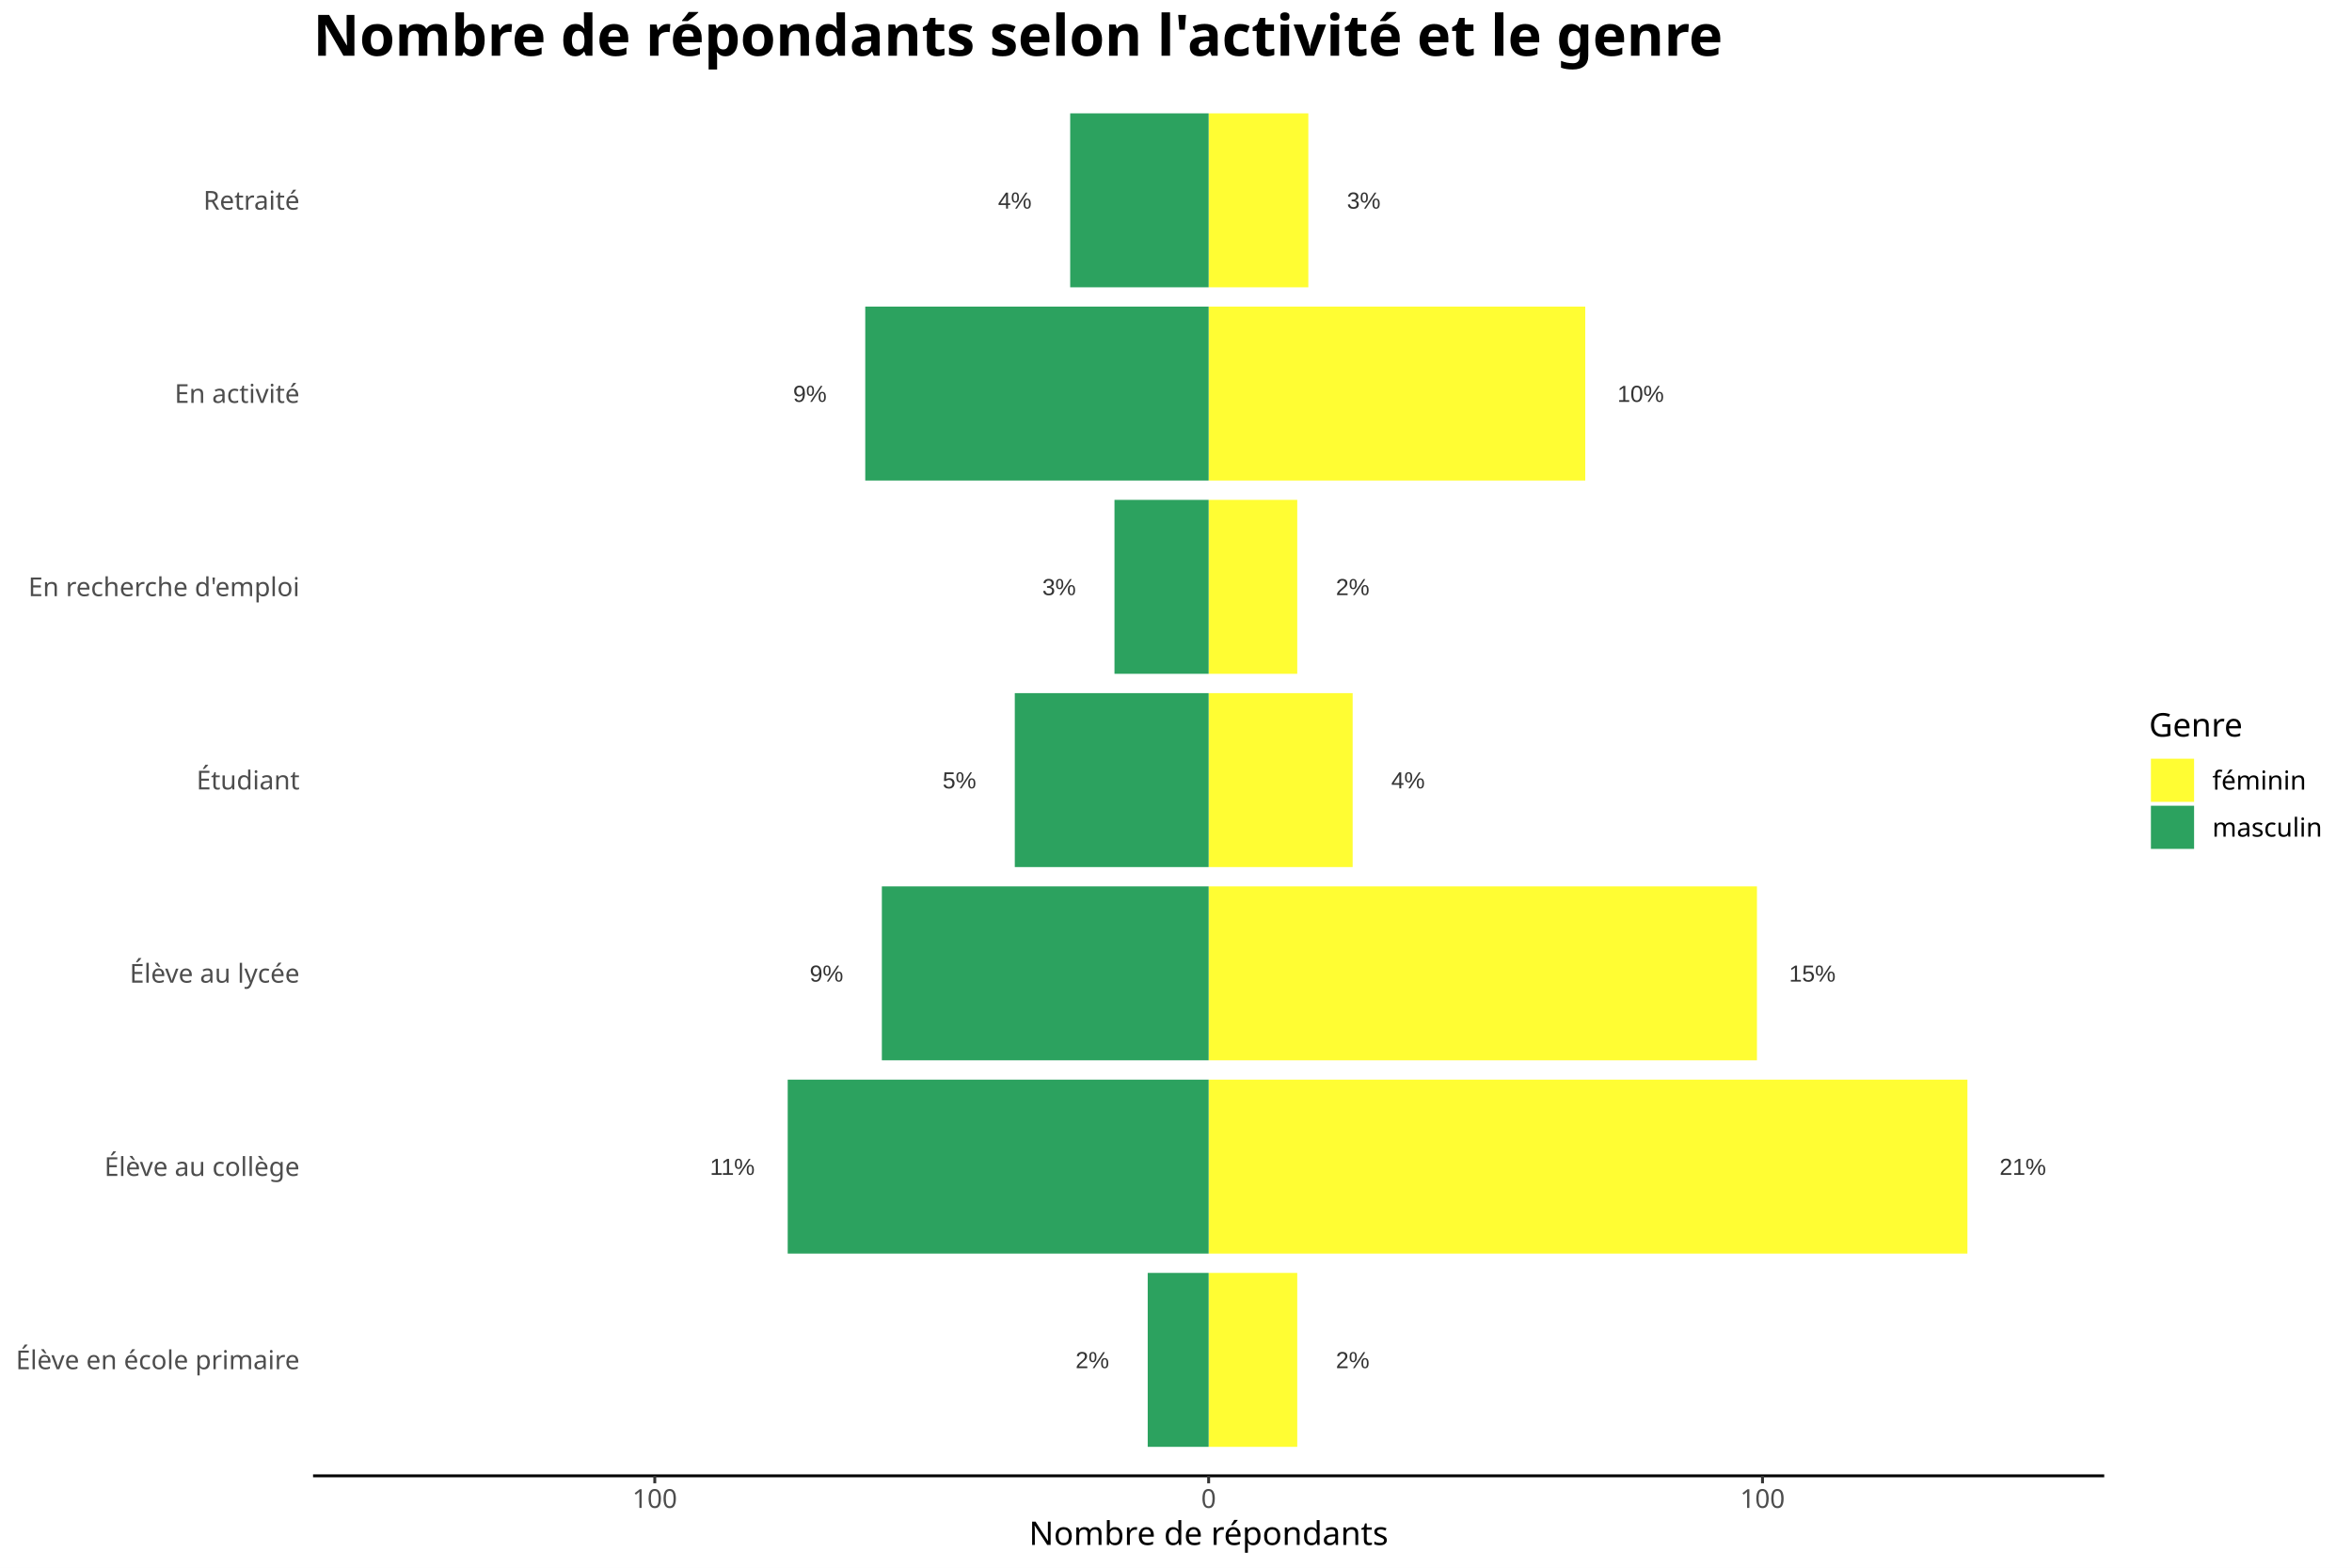
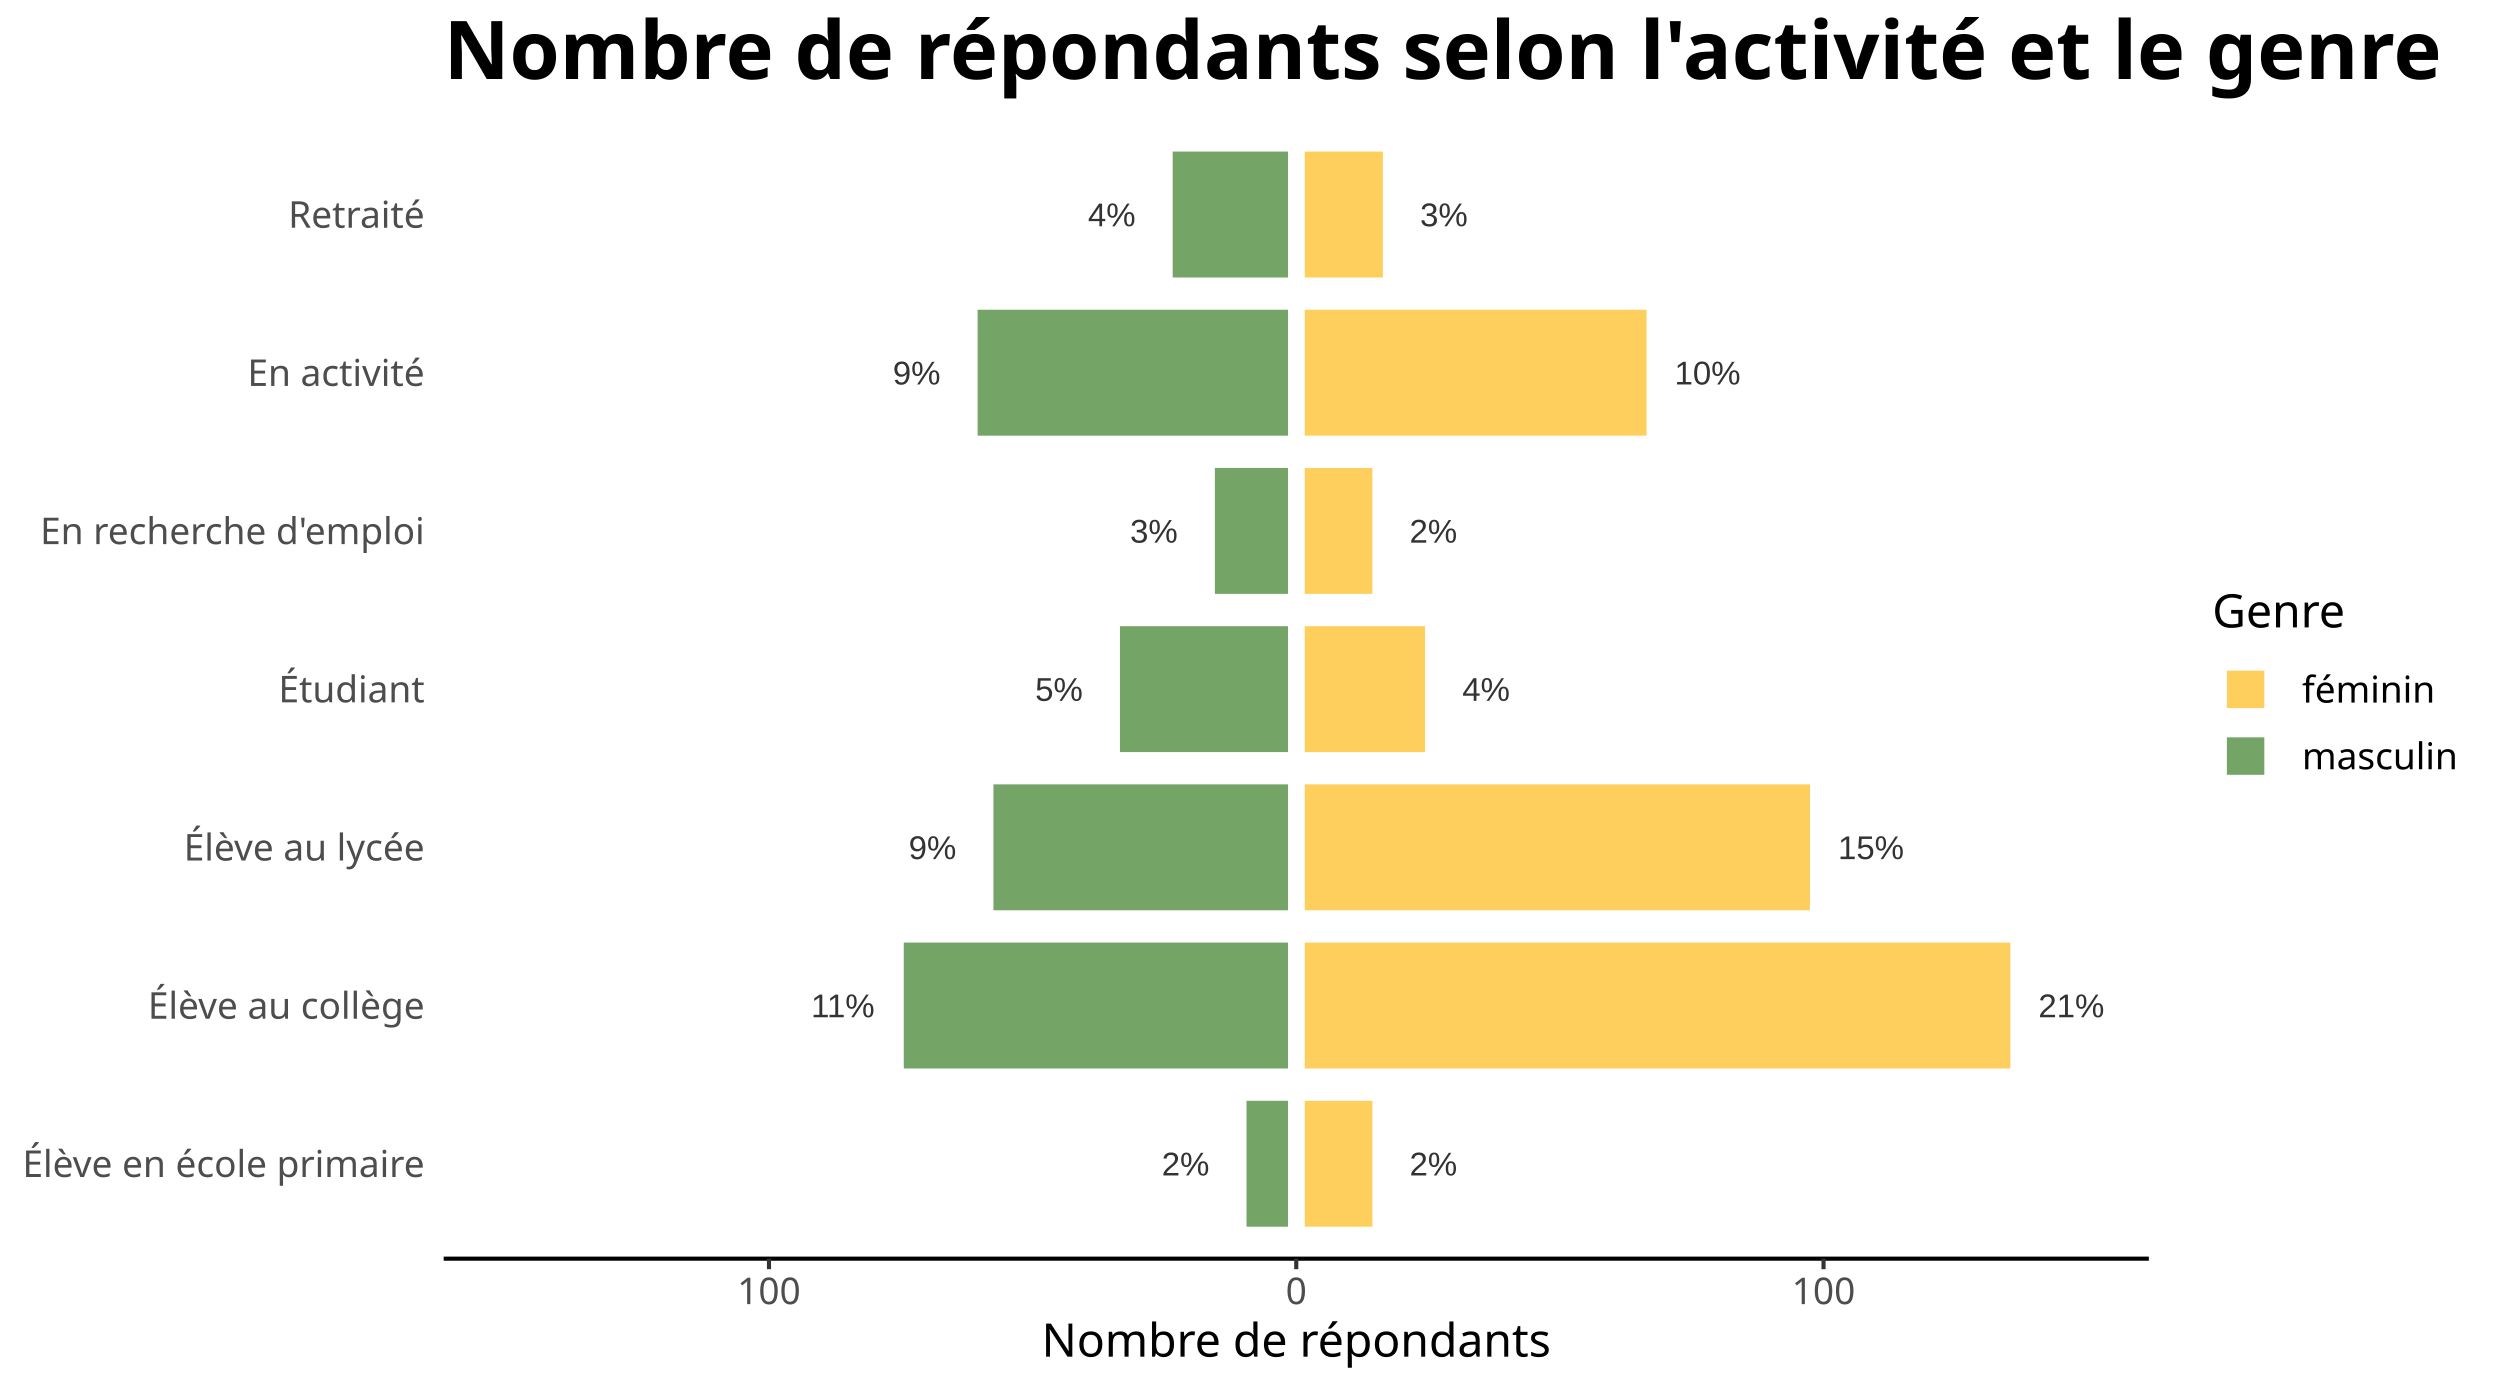
- <svg xmlns="http://www.w3.org/2000/svg" class="svglite" width="864.00pt" height="576.00pt" viewBox="0 0 864.00 576.00">
+ <svg xmlns="http://www.w3.org/2000/svg" class="svglite" width="648.00pt" height="360.00pt" viewBox="0 0 648.00 360.00">
  <defs>
    <style type="text/css">
    .svglite line, .svglite polyline, .svglite polygon, .svglite path, .svglite rect, .svglite circle {
      fill: none;
      stroke: #000000;
      stroke-linecap: round;
      stroke-linejoin: round;
      stroke-miterlimit: 10.00;
    }
    .svglite text {
      white-space: pre;
    }
  </style>
  </defs>
  <rect width="100%" height="100%" style="stroke: none; fill: #FFFFFF;" />
  <defs>
-     <clipPath id="cpMC4wMHw4NjQuMDB8MC4wMHw1NzYuMDA=">
-       <rect x="0.00" y="0.00" width="864.00" height="576.00" />
+     <clipPath id="cpMC4wMHw2NDguMDB8MC4wMHwzNjAuMDA=">
+       <rect x="0.00" y="0.00" width="648.00" height="360.00" />
    </clipPath>
  </defs>
-   <g clip-path="url(#cpMC4wMHw4NjQuMDB8MC4wMHw1NzYuMDA=)">
-     <rect x="-0" y="0.00" width="864.00" height="576.00" style="stroke-width: 1.07; stroke: #FFFFFF; fill: #FFFFFF;" />
+   <g clip-path="url(#cpMC4wMHw2NDguMDB8MC4wMHwzNjAuMDA=)">
+     <rect x="0.00" y="0.00" width="648.00" height="360.00" style="stroke-width: 1.07; stroke: #FFFFFF; fill: #FFFFFF;" />
  </g>
  <defs>
-     <clipPath id="cpMTE1LjAwfDc3Mi45OHwzMS4wMHw1NDIuMjQ=">
-       <rect x="115.00" y="31.00" width="657.98" height="511.25" />
+     <clipPath id="cpMTE1LjAwfDU1Ni45OHwzMS4wMHwzMjYuMjQ=">
+       <rect x="115.00" y="31.00" width="441.98" height="295.25" />
    </clipPath>
  </defs>
-   <g clip-path="url(#cpMTE1LjAwfDc3Mi45OHwzMS4wMHw1NDIuMjQ=)">
-     <rect x="115.00" y="31.00" width="657.98" height="511.25" style="stroke-width: 1.07; stroke: none; fill: #FFFFFF;" />
-     <rect x="443.99" y="467.69" width="32.55" height="63.91" style="stroke-width: 1.07; stroke: none; stroke-linecap: square; stroke-linejoin: miter; fill: #FFFD33;" />
-     <rect x="421.61" y="467.69" width="22.38" height="63.91" style="stroke-width: 1.07; stroke: none; stroke-linecap: square; stroke-linejoin: miter; fill: #2CA25F;" />
-     <rect x="443.99" y="396.68" width="278.74" height="63.91" style="stroke-width: 1.07; stroke: none; stroke-linecap: square; stroke-linejoin: miter; fill: #FFFD33;" />
-     <rect x="289.36" y="396.68" width="154.63" height="63.91" style="stroke-width: 1.07; stroke: none; stroke-linecap: square; stroke-linejoin: miter; fill: #2CA25F;" />
-     <rect x="443.99" y="325.67" width="201.42" height="63.91" style="stroke-width: 1.07; stroke: none; stroke-linecap: square; stroke-linejoin: miter; fill: #FFFD33;" />
-     <rect x="323.95" y="325.67" width="120.04" height="63.91" style="stroke-width: 1.07; stroke: none; stroke-linecap: square; stroke-linejoin: miter; fill: #2CA25F;" />
-     <rect x="443.99" y="254.67" width="52.90" height="63.91" style="stroke-width: 1.07; stroke: none; stroke-linecap: square; stroke-linejoin: miter; fill: #FFFD33;" />
-     <rect x="372.78" y="254.67" width="71.21" height="63.91" style="stroke-width: 1.07; stroke: none; stroke-linecap: square; stroke-linejoin: miter; fill: #2CA25F;" />
-     <rect x="443.99" y="183.66" width="32.55" height="63.91" style="stroke-width: 1.07; stroke: none; stroke-linecap: square; stroke-linejoin: miter; fill: #FFFD33;" />
-     <rect x="409.40" y="183.66" width="34.59" height="63.91" style="stroke-width: 1.07; stroke: none; stroke-linecap: square; stroke-linejoin: miter; fill: #2CA25F;" />
-     <rect x="443.99" y="112.65" width="138.35" height="63.91" style="stroke-width: 1.07; stroke: none; stroke-linecap: square; stroke-linejoin: miter; fill: #FFFD33;" />
-     <rect x="317.85" y="112.65" width="126.14" height="63.91" style="stroke-width: 1.07; stroke: none; stroke-linecap: square; stroke-linejoin: miter; fill: #2CA25F;" />
-     <rect x="443.99" y="41.65" width="36.62" height="63.91" style="stroke-width: 1.07; stroke: none; stroke-linecap: square; stroke-linejoin: miter; fill: #FFFD33;" />
-     <rect x="393.13" y="41.65" width="50.86" height="63.91" style="stroke-width: 1.07; stroke: none; stroke-linecap: square; stroke-linejoin: miter; fill: #2CA25F;" />
-     <text x="496.89" y="502.69" text-anchor="middle" style="font-size: 8.54px;fill: #333333; font-family: &quot;Arial&quot;;" textLength="11.97px" lengthAdjust="spacingAndGlyphs">2%</text>
-     <text x="401.26" y="502.69" text-anchor="middle" style="font-size: 8.54px;fill: #333333; font-family: &quot;Arial&quot;;" textLength="11.97px" lengthAdjust="spacingAndGlyphs">2%</text>
-     <text x="743.07" y="431.68" text-anchor="middle" style="font-size: 8.54px;fill: #333333; font-family: &quot;Arial&quot;;" textLength="16.86px" lengthAdjust="spacingAndGlyphs">21%</text>
-     <text x="269.02" y="431.68" text-anchor="middle" style="font-size: 8.54px;fill: #333333; font-family: &quot;Arial&quot;;" textLength="16.86px" lengthAdjust="spacingAndGlyphs">11%</text>
-     <text x="665.76" y="360.68" text-anchor="middle" style="font-size: 8.54px;fill: #333333; font-family: &quot;Arial&quot;;" textLength="16.86px" lengthAdjust="spacingAndGlyphs">15%</text>
-     <text x="303.60" y="360.68" text-anchor="middle" style="font-size: 8.54px;fill: #333333; font-family: &quot;Arial&quot;;" textLength="11.97px" lengthAdjust="spacingAndGlyphs">9%</text>
-     <text x="517.24" y="289.67" text-anchor="middle" style="font-size: 8.54px;fill: #333333; font-family: &quot;Arial&quot;;" textLength="11.97px" lengthAdjust="spacingAndGlyphs">4%</text>
-     <text x="352.43" y="289.67" text-anchor="middle" style="font-size: 8.54px;fill: #333333; font-family: &quot;Arial&quot;;" textLength="11.97px" lengthAdjust="spacingAndGlyphs">5%</text>
-     <text x="496.89" y="218.66" text-anchor="middle" style="font-size: 8.54px;fill: #333333; font-family: &quot;Arial&quot;;" textLength="11.97px" lengthAdjust="spacingAndGlyphs">2%</text>
-     <text x="389.06" y="218.66" text-anchor="middle" style="font-size: 8.54px;fill: #333333; font-family: &quot;Arial&quot;;" textLength="11.97px" lengthAdjust="spacingAndGlyphs">3%</text>
-     <text x="602.69" y="147.66" text-anchor="middle" style="font-size: 8.54px;fill: #333333; font-family: &quot;Arial&quot;;" textLength="16.86px" lengthAdjust="spacingAndGlyphs">10%</text>
-     <text x="297.50" y="147.66" text-anchor="middle" style="font-size: 8.54px;fill: #333333; font-family: &quot;Arial&quot;;" textLength="11.97px" lengthAdjust="spacingAndGlyphs">9%</text>
-     <text x="500.96" y="76.65" text-anchor="middle" style="font-size: 8.54px;fill: #333333; font-family: &quot;Arial&quot;;" textLength="11.97px" lengthAdjust="spacingAndGlyphs">3%</text>
-     <text x="372.78" y="76.65" text-anchor="middle" style="font-size: 8.54px;fill: #333333; font-family: &quot;Arial&quot;;" textLength="11.97px" lengthAdjust="spacingAndGlyphs">4%</text>
+   <g clip-path="url(#cpMTE1LjAwfDU1Ni45OHwzMS4wMHwzMjYuMjQ=)">
+     <rect x="115.00" y="31.00" width="441.98" height="295.25" style="stroke-width: 1.07; stroke: none; fill: #FFFFFF;" />
+     <rect x="335.99" y="283.19" width="21.87" height="36.91" style="stroke-width: 4.27; stroke: #FFFFFF; stroke-linecap: square; stroke-linejoin: miter; fill: #FECF5D;" />
+     <rect x="320.96" y="283.19" width="15.03" height="36.91" style="stroke-width: 4.27; stroke: #FFFFFF; stroke-linecap: square; stroke-linejoin: miter; fill: #74A466;" />
+     <rect x="335.99" y="242.18" width="187.23" height="36.91" style="stroke-width: 4.27; stroke: #FFFFFF; stroke-linecap: square; stroke-linejoin: miter; fill: #FECF5D;" />
+     <rect x="232.12" y="242.18" width="103.87" height="36.91" style="stroke-width: 4.27; stroke: #FFFFFF; stroke-linecap: square; stroke-linejoin: miter; fill: #74A466;" />
+     <rect x="335.99" y="201.17" width="135.30" height="36.91" style="stroke-width: 4.27; stroke: #FFFFFF; stroke-linecap: square; stroke-linejoin: miter; fill: #FECF5D;" />
+     <rect x="255.36" y="201.17" width="80.63" height="36.91" style="stroke-width: 4.27; stroke: #FFFFFF; stroke-linecap: square; stroke-linejoin: miter; fill: #74A466;" />
+     <rect x="335.99" y="160.17" width="35.53" height="36.91" style="stroke-width: 4.27; stroke: #FFFFFF; stroke-linecap: square; stroke-linejoin: miter; fill: #FECF5D;" />
+     <rect x="288.16" y="160.17" width="47.83" height="36.91" style="stroke-width: 4.27; stroke: #FFFFFF; stroke-linecap: square; stroke-linejoin: miter; fill: #74A466;" />
+     <rect x="335.99" y="119.16" width="21.87" height="36.91" style="stroke-width: 4.27; stroke: #FFFFFF; stroke-linecap: square; stroke-linejoin: miter; fill: #FECF5D;" />
+     <rect x="312.76" y="119.16" width="23.23" height="36.91" style="stroke-width: 4.27; stroke: #FFFFFF; stroke-linecap: square; stroke-linejoin: miter; fill: #74A466;" />
+     <rect x="335.99" y="78.15" width="92.93" height="36.91" style="stroke-width: 4.27; stroke: #FFFFFF; stroke-linecap: square; stroke-linejoin: miter; fill: #FECF5D;" />
+     <rect x="251.26" y="78.15" width="84.73" height="36.91" style="stroke-width: 4.27; stroke: #FFFFFF; stroke-linecap: square; stroke-linejoin: miter; fill: #74A466;" />
+     <rect x="335.99" y="37.15" width="24.60" height="36.91" style="stroke-width: 4.27; stroke: #FFFFFF; stroke-linecap: square; stroke-linejoin: miter; fill: #FECF5D;" />
+     <rect x="301.82" y="37.15" width="34.17" height="36.91" style="stroke-width: 4.27; stroke: #FFFFFF; stroke-linecap: square; stroke-linejoin: miter; fill: #74A466;" />
+     <text x="371.52" y="304.69" text-anchor="middle" style="font-size: 8.54px;fill: #333333; font-family: &quot;Arial&quot;;" textLength="11.97px" lengthAdjust="spacingAndGlyphs">2%</text>
+     <text x="307.29" y="304.69" text-anchor="middle" style="font-size: 8.54px;fill: #333333; font-family: &quot;Arial&quot;;" textLength="11.97px" lengthAdjust="spacingAndGlyphs">2%</text>
+     <text x="536.89" y="263.68" text-anchor="middle" style="font-size: 8.54px;fill: #333333; font-family: &quot;Arial&quot;;" textLength="16.86px" lengthAdjust="spacingAndGlyphs">21%</text>
+     <text x="218.46" y="263.68" text-anchor="middle" style="font-size: 8.54px;fill: #333333; font-family: &quot;Arial&quot;;" textLength="16.86px" lengthAdjust="spacingAndGlyphs">11%</text>
+     <text x="484.96" y="222.68" text-anchor="middle" style="font-size: 8.54px;fill: #333333; font-family: &quot;Arial&quot;;" textLength="16.86px" lengthAdjust="spacingAndGlyphs">15%</text>
+     <text x="241.69" y="222.68" text-anchor="middle" style="font-size: 8.54px;fill: #333333; font-family: &quot;Arial&quot;;" textLength="11.97px" lengthAdjust="spacingAndGlyphs">9%</text>
+     <text x="385.19" y="181.67" text-anchor="middle" style="font-size: 8.54px;fill: #333333; font-family: &quot;Arial&quot;;" textLength="11.97px" lengthAdjust="spacingAndGlyphs">4%</text>
+     <text x="274.49" y="181.67" text-anchor="middle" style="font-size: 8.54px;fill: #333333; font-family: &quot;Arial&quot;;" textLength="11.97px" lengthAdjust="spacingAndGlyphs">5%</text>
+     <text x="371.52" y="140.66" text-anchor="middle" style="font-size: 8.54px;fill: #333333; font-family: &quot;Arial&quot;;" textLength="11.97px" lengthAdjust="spacingAndGlyphs">2%</text>
+     <text x="299.09" y="140.66" text-anchor="middle" style="font-size: 8.54px;fill: #333333; font-family: &quot;Arial&quot;;" textLength="11.97px" lengthAdjust="spacingAndGlyphs">3%</text>
+     <text x="442.59" y="99.66" text-anchor="middle" style="font-size: 8.54px;fill: #333333; font-family: &quot;Arial&quot;;" textLength="16.86px" lengthAdjust="spacingAndGlyphs">10%</text>
+     <text x="237.59" y="99.66" text-anchor="middle" style="font-size: 8.54px;fill: #333333; font-family: &quot;Arial&quot;;" textLength="11.97px" lengthAdjust="spacingAndGlyphs">9%</text>
+     <text x="374.26" y="58.65" text-anchor="middle" style="font-size: 8.54px;fill: #333333; font-family: &quot;Arial&quot;;" textLength="11.97px" lengthAdjust="spacingAndGlyphs">3%</text>
+     <text x="288.16" y="58.65" text-anchor="middle" style="font-size: 8.54px;fill: #333333; font-family: &quot;Arial&quot;;" textLength="11.97px" lengthAdjust="spacingAndGlyphs">4%</text>
  </g>
-   <g clip-path="url(#cpMC4wMHw4NjQuMDB8MC4wMHw1NzYuMDA=)">
-     <text x="110.07" y="503.07" text-anchor="end" style="font-size: 9.60px;fill: #4D4D4D; font-family: &quot;Noto Sans&quot;;" textLength="104.59px" lengthAdjust="spacingAndGlyphs">Élève en école primaire</text>
-     <text x="110.07" y="432.06" text-anchor="end" style="font-size: 9.60px;fill: #4D4D4D; font-family: &quot;Noto Sans&quot;;" textLength="71.90px" lengthAdjust="spacingAndGlyphs">Élève au collège</text>
-     <text x="110.07" y="361.05" text-anchor="end" style="font-size: 9.60px;fill: #4D4D4D; font-family: &quot;Noto Sans&quot;;" textLength="62.62px" lengthAdjust="spacingAndGlyphs">Élève au lycée</text>
-     <text x="110.07" y="290.05" text-anchor="end" style="font-size: 9.60px;fill: #4D4D4D; font-family: &quot;Noto Sans&quot;;" textLength="37.87px" lengthAdjust="spacingAndGlyphs">Étudiant</text>
-     <text x="110.07" y="219.04" text-anchor="end" style="font-size: 9.60px;fill: #4D4D4D; font-family: &quot;Noto Sans&quot;;" textLength="100.57px" lengthAdjust="spacingAndGlyphs">En recherche d'emploi</text>
-     <text x="110.07" y="148.03" text-anchor="end" style="font-size: 9.60px;fill: #4D4D4D; font-family: &quot;Noto Sans&quot;;" textLength="45.91px" lengthAdjust="spacingAndGlyphs">En activité</text>
-     <text x="110.07" y="77.03" text-anchor="end" style="font-size: 9.60px;fill: #4D4D4D; font-family: &quot;Noto Sans&quot;;" textLength="35.55px" lengthAdjust="spacingAndGlyphs">Retraité</text>
-     <polyline points="115.00,542.24 772.98,542.24 " style="stroke-width: 1.07; stroke-linecap: butt;" />
-     <polyline points="240.53,544.98 240.53,542.24 " style="stroke-width: 1.07; stroke: #333333; stroke-linecap: butt;" />
-     <polyline points="443.99,544.98 443.99,542.24 " style="stroke-width: 1.07; stroke: #333333; stroke-linecap: butt;" />
-     <polyline points="647.45,544.98 647.45,542.24 " style="stroke-width: 1.07; stroke: #333333; stroke-linecap: butt;" />
-     <text x="240.53" y="554.03" text-anchor="middle" style="font-size: 9.60px;fill: #4D4D4D; font-family: &quot;Noto Sans&quot;;" textLength="16.46px" lengthAdjust="spacingAndGlyphs">100</text>
-     <text x="443.99" y="554.03" text-anchor="middle" style="font-size: 9.60px;fill: #4D4D4D; font-family: &quot;Noto Sans&quot;;" textLength="5.49px" lengthAdjust="spacingAndGlyphs">0</text>
-     <text x="647.45" y="554.03" text-anchor="middle" style="font-size: 9.60px;fill: #4D4D4D; font-family: &quot;Noto Sans&quot;;" textLength="16.46px" lengthAdjust="spacingAndGlyphs">100</text>
-     <text x="443.99" y="567.64" text-anchor="middle" style="font-size: 12.00px; font-family: &quot;Noto Sans&quot;;" textLength="132.47px" lengthAdjust="spacingAndGlyphs">Nombre de répondants</text>
-     <rect x="783.94" y="255.15" width="74.58" height="62.94" style="stroke-width: 1.07; stroke: none; fill: #FFFFFF;" />
-     <text x="789.42" y="270.63" style="font-size: 12.00px; font-family: &quot;Noto Sans&quot;;" textLength="34.64px" lengthAdjust="spacingAndGlyphs">Genre</text>
-     <rect x="790.13" y="278.76" width="15.86" height="15.86" style="stroke-width: 1.07; stroke: none; stroke-linecap: square; stroke-linejoin: miter; fill: #FFFD33;" />
-     <rect x="790.13" y="296.04" width="15.86" height="15.86" style="stroke-width: 1.07; stroke: none; stroke-linecap: square; stroke-linejoin: miter; fill: #2CA25F;" />
-     <text x="812.68" y="290.12" style="font-size: 9.60px; font-family: &quot;Noto Sans&quot;;" textLength="34.49px" lengthAdjust="spacingAndGlyphs">féminin</text>
-     <text x="812.68" y="307.40" style="font-size: 9.60px; font-family: &quot;Noto Sans&quot;;" textLength="40.36px" lengthAdjust="spacingAndGlyphs">masculin</text>
+   <g clip-path="url(#cpMC4wMHw2NDguMDB8MC4wMHwzNjAuMDA=)">
+     <text x="110.07" y="305.07" text-anchor="end" style="font-size: 9.60px;fill: #4D4D4D; font-family: &quot;Noto Sans&quot;;" textLength="104.59px" lengthAdjust="spacingAndGlyphs">Élève en école primaire</text>
+     <text x="110.07" y="264.06" text-anchor="end" style="font-size: 9.60px;fill: #4D4D4D; font-family: &quot;Noto Sans&quot;;" textLength="71.90px" lengthAdjust="spacingAndGlyphs">Élève au collège</text>
+     <text x="110.07" y="223.05" text-anchor="end" style="font-size: 9.60px;fill: #4D4D4D; font-family: &quot;Noto Sans&quot;;" textLength="62.62px" lengthAdjust="spacingAndGlyphs">Élève au lycée</text>
+     <text x="110.07" y="182.05" text-anchor="end" style="font-size: 9.60px;fill: #4D4D4D; font-family: &quot;Noto Sans&quot;;" textLength="37.87px" lengthAdjust="spacingAndGlyphs">Étudiant</text>
+     <text x="110.07" y="141.04" text-anchor="end" style="font-size: 9.60px;fill: #4D4D4D; font-family: &quot;Noto Sans&quot;;" textLength="100.57px" lengthAdjust="spacingAndGlyphs">En recherche d'emploi</text>
+     <text x="110.07" y="100.03" text-anchor="end" style="font-size: 9.60px;fill: #4D4D4D; font-family: &quot;Noto Sans&quot;;" textLength="45.91px" lengthAdjust="spacingAndGlyphs">En activité</text>
+     <text x="110.07" y="59.03" text-anchor="end" style="font-size: 9.60px;fill: #4D4D4D; font-family: &quot;Noto Sans&quot;;" textLength="35.55px" lengthAdjust="spacingAndGlyphs">Retraité</text>
+     <polyline points="115.00,326.24 556.98,326.24 " style="stroke-width: 1.07; stroke-linecap: butt;" />
+     <polyline points="199.32,328.98 199.32,326.24 " style="stroke-width: 1.07; stroke: #333333; stroke-linecap: butt;" />
+     <polyline points="335.99,328.98 335.99,326.24 " style="stroke-width: 1.07; stroke: #333333; stroke-linecap: butt;" />
+     <polyline points="472.66,328.98 472.66,326.24 " style="stroke-width: 1.07; stroke: #333333; stroke-linecap: butt;" />
+     <text x="199.32" y="338.03" text-anchor="middle" style="font-size: 9.60px;fill: #4D4D4D; font-family: &quot;Noto Sans&quot;;" textLength="16.46px" lengthAdjust="spacingAndGlyphs">100</text>
+     <text x="335.99" y="338.03" text-anchor="middle" style="font-size: 9.60px;fill: #4D4D4D; font-family: &quot;Noto Sans&quot;;" textLength="5.49px" lengthAdjust="spacingAndGlyphs">0</text>
+     <text x="472.66" y="338.03" text-anchor="middle" style="font-size: 9.60px;fill: #4D4D4D; font-family: &quot;Noto Sans&quot;;" textLength="16.46px" lengthAdjust="spacingAndGlyphs">100</text>
+     <text x="335.99" y="351.64" text-anchor="middle" style="font-size: 12.00px; font-family: &quot;Noto Sans&quot;;" textLength="132.47px" lengthAdjust="spacingAndGlyphs">Nombre de répondants</text>
+     <rect x="567.94" y="147.15" width="74.58" height="62.94" style="stroke-width: 1.07; stroke: none; fill: #FFFFFF;" />
+     <text x="573.42" y="162.63" style="font-size: 12.00px; font-family: &quot;Noto Sans&quot;;" textLength="34.64px" lengthAdjust="spacingAndGlyphs">Genre</text>
+     <rect x="575.58" y="172.21" width="12.96" height="12.96" style="stroke-width: 3.25; stroke: #FFFFFF; stroke-linecap: square; stroke-linejoin: miter; fill: #FECF5D;" />
+     <rect x="575.58" y="189.49" width="12.96" height="12.96" style="stroke-width: 3.25; stroke: #FFFFFF; stroke-linecap: square; stroke-linejoin: miter; fill: #74A466;" />
+     <text x="596.68" y="182.12" style="font-size: 9.60px; font-family: &quot;Noto Sans&quot;;" textLength="34.49px" lengthAdjust="spacingAndGlyphs">féminin</text>
+     <text x="596.68" y="199.40" style="font-size: 9.60px; font-family: &quot;Noto Sans&quot;;" textLength="40.36px" lengthAdjust="spacingAndGlyphs">masculin</text>
    <text x="115.00" y="20.48" style="font-size: 21.00px; font-weight: bold; font-family: &quot;Noto Sans&quot;;" textLength="519.92px" lengthAdjust="spacingAndGlyphs">Nombre de répondants selon l'activité et le genre</text>
  </g>
</svg>
